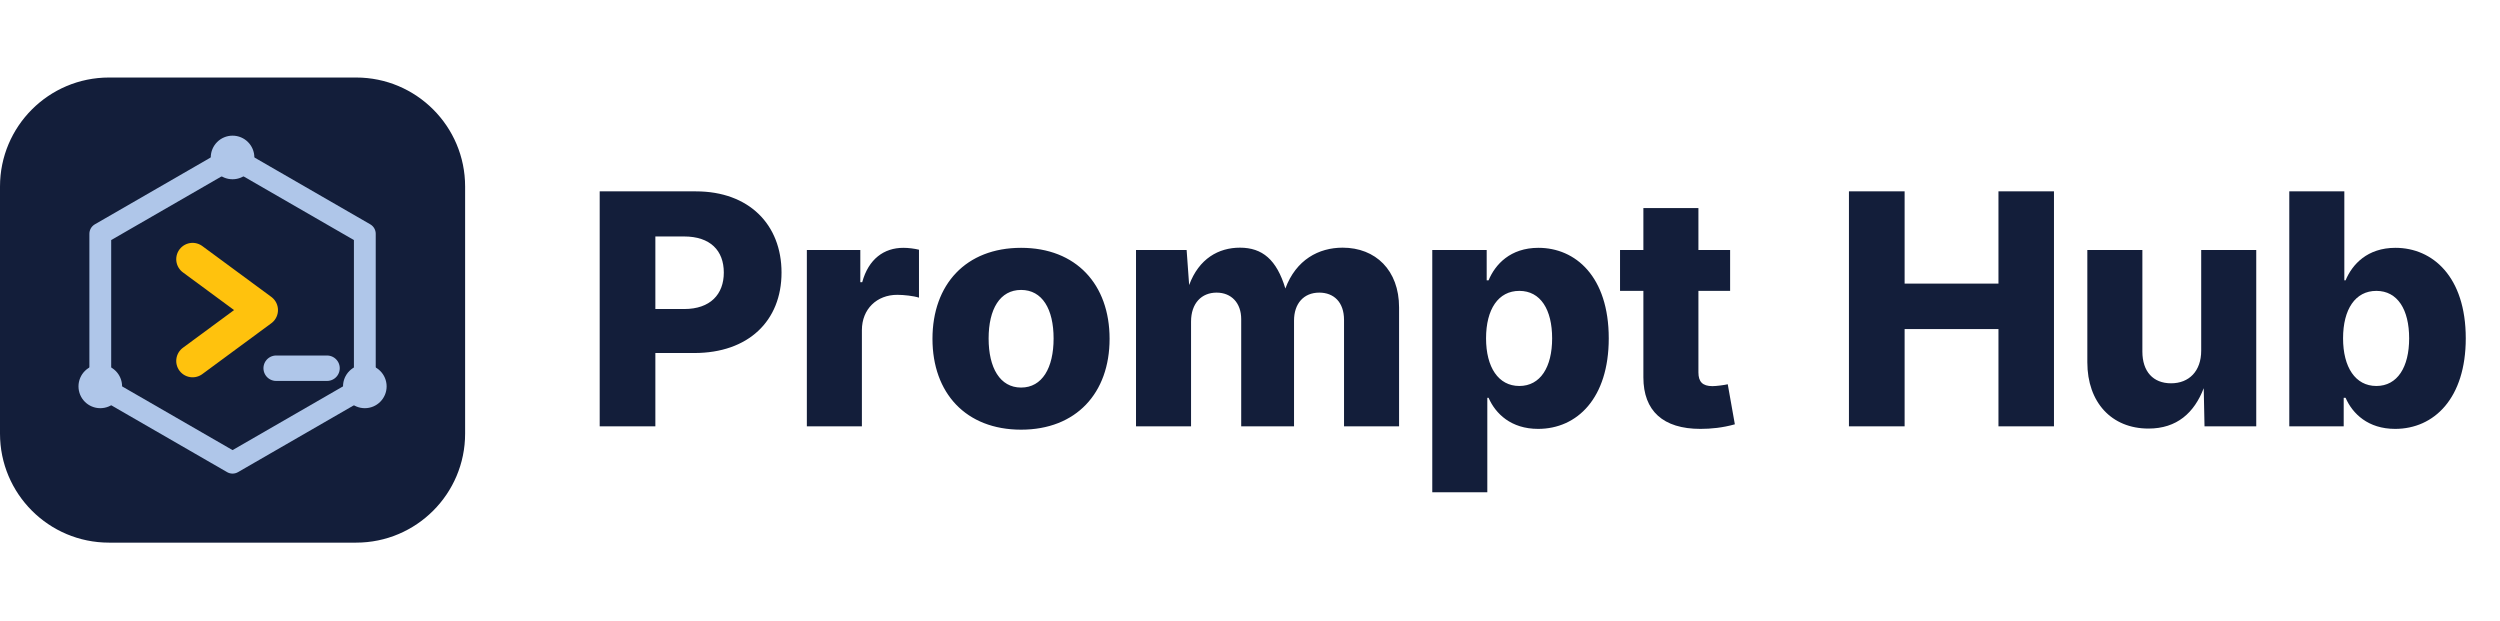
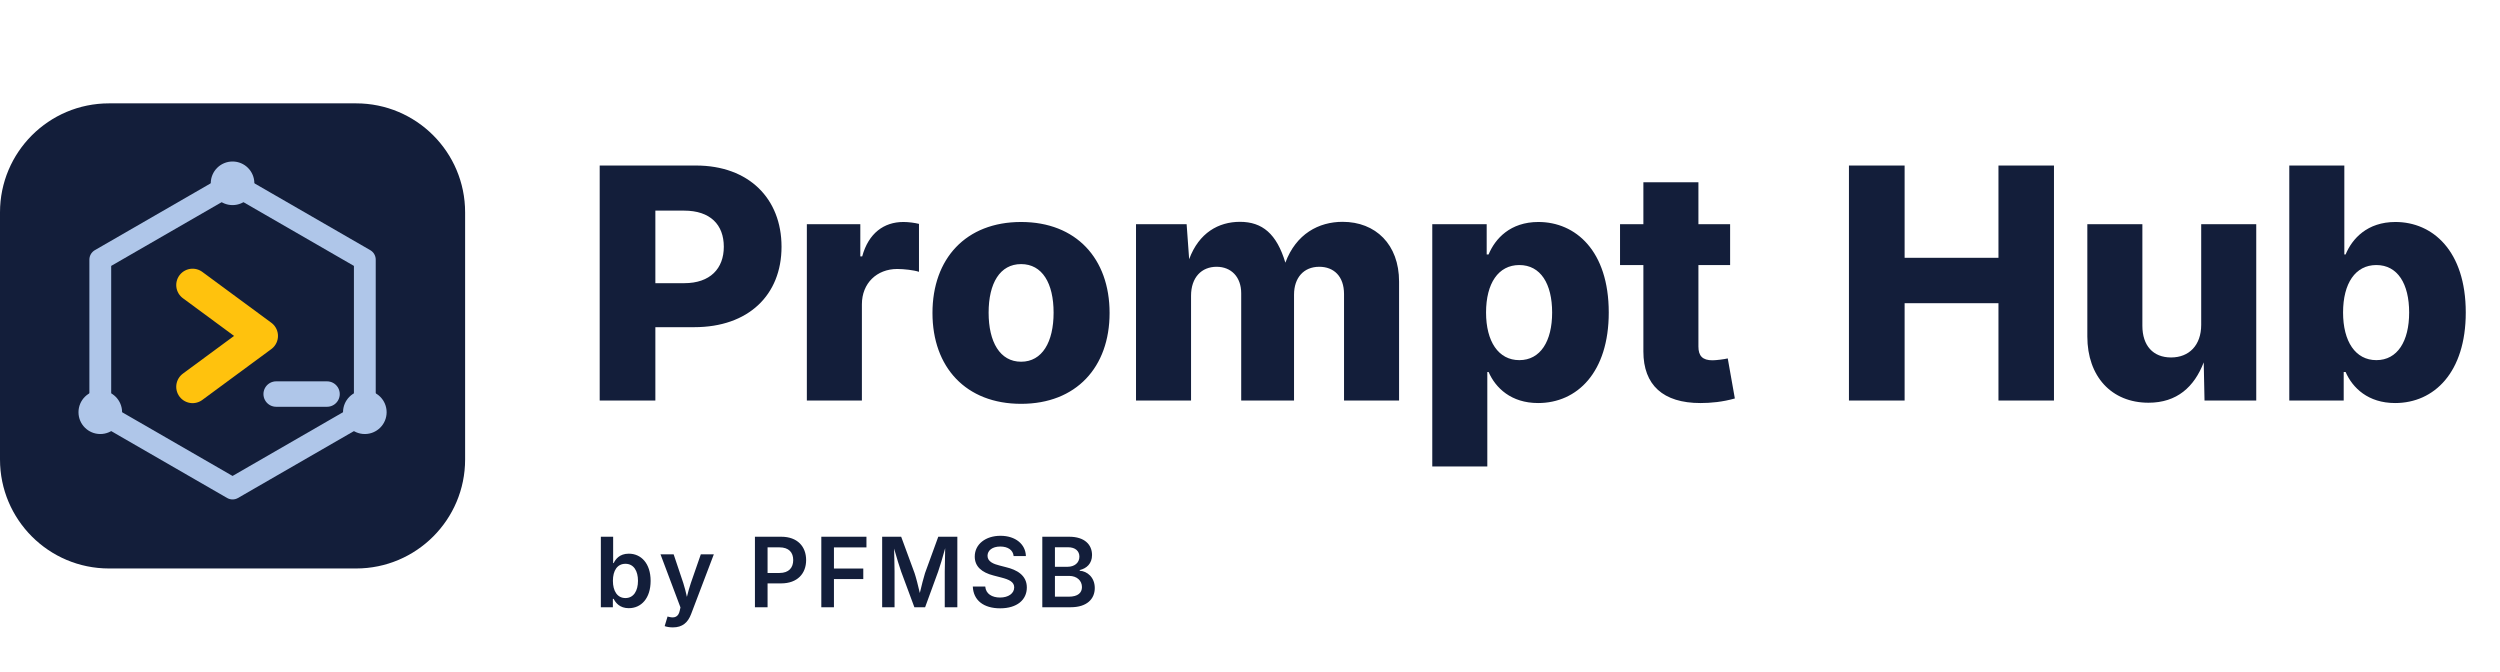
- <svg xmlns="http://www.w3.org/2000/svg" viewBox="0 0 387 96" width="387" height="96">
-   <g transform="translate(0 12) scale(0.5625)">
+ <svg xmlns="http://www.w3.org/2000/svg" viewBox="0 0 387 104" width="387" height="104">
+   <g transform="translate(0 16) scale(0.5625)">
    <rect width="128" height="128" rx="30" fill="#131E3A" />
    <g fill="none" stroke-linejoin="round" stroke-linecap="round">
      <path d="M64 22 L100.4 43 V85 L64 106 L27.6 85 V43 Z" stroke="#AFC6E9" stroke-width="6" />
      <path d="M53 50 L72 64 L53 78" stroke="#FFC20D" stroke-width="9" />
      <path d="M76 80 H90" stroke="#AFC6E9" stroke-width="7" />
    </g>
    <g fill="#AFC6E9">
      <circle cx="64" cy="22" r="6" />
      <circle cx="27.6" cy="85" r="6" />
      <circle cx="100.4" cy="85" r="6" />
    </g>
  </g>
-   <path d="M2.832 0.0H11.45V-11.353H17.48C25.83 -11.353 30.981 -16.309 30.981 -23.804C30.981 -31.25 25.928 -36.377 17.725 -36.377H2.832ZM11.45 -18.164V-29.395H15.894C19.946 -29.395 22.046 -27.222 22.046 -23.804C22.046 -20.435 19.946 -18.164 15.918 -18.164ZM34.9 0.0H43.421V-14.893C43.421 -18.164 45.74 -20.361 48.89 -20.361C49.915 -20.361 51.453 -20.19 52.259 -19.922V-27.344C51.551 -27.515 50.647 -27.637 49.842 -27.637C46.839 -27.637 44.446 -25.903 43.47 -22.314H43.177V-27.295H34.9ZM68.067 0.513C76.588 0.513 81.764 -5.151 81.764 -13.55C81.764 -21.973 76.588 -27.637 68.067 -27.637C59.522 -27.637 54.347 -21.973 54.347 -13.55C54.347 -5.151 59.522 0.513 68.067 0.513ZM68.067 -6.006C64.796 -6.006 63.038 -9.058 63.038 -13.599C63.038 -18.164 64.796 -21.118 68.067 -21.118C71.339 -21.118 73.097 -18.164 73.097 -13.599C73.097 -9.058 71.339 -6.006 68.067 -6.006ZM85.854 0.0H94.374V-16.211C94.374 -19.067 96.01 -20.703 98.329 -20.703C100.6 -20.703 102.138 -19.116 102.138 -16.602V0.0H110.316V-16.382C110.316 -18.994 111.806 -20.703 114.223 -20.703C116.469 -20.703 118.056 -19.238 118.056 -16.479V0.0H126.576V-18.408C126.576 -24.17 122.938 -27.661 117.836 -27.661C114.149 -27.661 110.634 -25.806 108.974 -21.338C107.631 -25.806 105.409 -27.661 101.942 -27.661C98.646 -27.661 95.595 -25.977 94.081 -21.875L93.69 -27.295H85.854ZM131.716 10.205H140.236V-4.419H140.432C141.506 -1.953 143.923 0.391 148.098 0.391C154.152 0.391 159.035 -4.37 159.035 -13.623C159.035 -23.193 153.884 -27.637 148.146 -27.637C143.801 -27.637 141.457 -25.073 140.432 -22.607H140.139V-27.295H131.716ZM145.192 -6.25C141.945 -6.25 140.041 -9.155 140.041 -13.623C140.041 -18.14 141.945 -20.972 145.192 -20.972C148.488 -20.972 150.271 -18.066 150.271 -13.623C150.271 -9.18 148.464 -6.25 145.192 -6.25ZM177.822 -27.295H172.915V-33.789H164.395V-27.295H160.781V-20.972H164.395V-7.593C164.395 -2.393 167.446 0.391 173.232 0.391C174.844 0.391 176.65 0.22 178.555 -0.317L177.456 -6.519C176.992 -6.396 175.674 -6.226 175.088 -6.226C173.55 -6.226 172.915 -6.909 172.915 -8.35V-20.972H177.822Z" transform="translate(90 66.0)" fill="#131E3A" />
-   <path d="M2.832 0.0H11.45V-15.063H25.977V0.0H34.57V-36.377H25.977V-22.095H11.45V-36.377H2.832ZM49.207 0.342C53.602 0.342 56.287 -2.1 57.752 -5.908L57.874 0.0H65.882V-27.295H57.361V-11.719C57.361 -8.545 55.481 -6.665 52.698 -6.665C49.915 -6.665 48.255 -8.496 48.255 -11.572V-27.295H39.734V-9.912C39.734 -3.735 43.47 0.342 49.207 0.342ZM87.379 0.391C93.434 0.391 98.316 -4.37 98.316 -13.623C98.316 -23.193 93.165 -27.637 87.428 -27.637C83.082 -27.637 80.738 -25.073 79.713 -22.607H79.518V-36.377H70.997V0.0H79.42V-4.419H79.713C80.787 -1.953 83.204 0.391 87.379 0.391ZM84.474 -6.25C81.227 -6.25 79.322 -9.155 79.322 -13.623C79.322 -18.14 81.227 -20.972 84.474 -20.972C87.77 -20.972 89.552 -18.066 89.552 -13.623C89.552 -9.18 87.745 -6.25 84.474 -6.25Z" transform="translate(283.3848 66.0)" fill="#131E3A" />
+   <path d="M2.832 0.0H11.45V-11.353H17.48C25.83 -11.353 30.981 -16.309 30.981 -23.804C30.981 -31.25 25.928 -36.377 17.725 -36.377H2.832ZM11.45 -18.164V-29.395H15.894C19.946 -29.395 22.046 -27.222 22.046 -23.804C22.046 -20.435 19.946 -18.164 15.918 -18.164ZM34.9 0.0H43.421V-14.893C43.421 -18.164 45.74 -20.361 48.89 -20.361C49.915 -20.361 51.453 -20.19 52.259 -19.922V-27.344C51.551 -27.515 50.647 -27.637 49.842 -27.637C46.839 -27.637 44.446 -25.903 43.47 -22.314H43.177V-27.295H34.9ZM68.067 0.513C76.588 0.513 81.764 -5.151 81.764 -13.55C81.764 -21.973 76.588 -27.637 68.067 -27.637C59.522 -27.637 54.347 -21.973 54.347 -13.55C54.347 -5.151 59.522 0.513 68.067 0.513ZM68.067 -6.006C64.796 -6.006 63.038 -9.058 63.038 -13.599C63.038 -18.164 64.796 -21.118 68.067 -21.118C71.339 -21.118 73.097 -18.164 73.097 -13.599C73.097 -9.058 71.339 -6.006 68.067 -6.006ZM85.854 0.0H94.374V-16.211C94.374 -19.067 96.01 -20.703 98.329 -20.703C100.6 -20.703 102.138 -19.116 102.138 -16.602V0.0H110.316V-16.382C110.316 -18.994 111.806 -20.703 114.223 -20.703C116.469 -20.703 118.056 -19.238 118.056 -16.479V0.0H126.576V-18.408C126.576 -24.17 122.938 -27.661 117.836 -27.661C114.149 -27.661 110.634 -25.806 108.974 -21.338C107.631 -25.806 105.409 -27.661 101.942 -27.661C98.646 -27.661 95.595 -25.977 94.081 -21.875L93.69 -27.295H85.854ZM131.716 10.205H140.236V-4.419H140.432C141.506 -1.953 143.923 0.391 148.098 0.391C154.152 0.391 159.035 -4.37 159.035 -13.623C159.035 -23.193 153.884 -27.637 148.146 -27.637C143.801 -27.637 141.457 -25.073 140.432 -22.607H140.139V-27.295H131.716ZM145.192 -6.25C141.945 -6.25 140.041 -9.155 140.041 -13.623C140.041 -18.14 141.945 -20.972 145.192 -20.972C148.488 -20.972 150.271 -18.066 150.271 -13.623C150.271 -9.18 148.464 -6.25 145.192 -6.25ZM177.822 -27.295H172.915V-33.789H164.395V-27.295H160.781V-20.972H164.395V-7.593C164.395 -2.393 167.446 0.391 173.232 0.391C174.844 0.391 176.65 0.22 178.555 -0.317L177.456 -6.519C176.992 -6.396 175.674 -6.226 175.088 -6.226C173.55 -6.226 172.915 -6.909 172.915 -8.35V-20.972H177.822Z" transform="translate(90 62.0)" fill="#131E3A" />
+   <path d="M2.832 0.0H11.45V-15.063H25.977V0.0H34.57V-36.377H25.977V-22.095H11.45V-36.377H2.832ZM49.207 0.342C53.602 0.342 56.287 -2.1 57.752 -5.908L57.874 0.0H65.882V-27.295H57.361V-11.719C57.361 -8.545 55.481 -6.665 52.698 -6.665C49.915 -6.665 48.255 -8.496 48.255 -11.572V-27.295H39.734V-9.912C39.734 -3.735 43.47 0.342 49.207 0.342ZM87.379 0.391C93.434 0.391 98.316 -4.37 98.316 -13.623C98.316 -23.193 93.165 -27.637 87.428 -27.637C83.082 -27.637 80.738 -25.073 79.713 -22.607H79.518V-36.377H70.997V0.0H79.42V-4.419H79.713C80.787 -1.953 83.204 0.391 87.379 0.391ZM84.474 -6.25C81.227 -6.25 79.322 -9.155 79.322 -13.623C79.322 -18.14 81.227 -20.972 84.474 -20.972C87.77 -20.972 89.552 -18.066 89.552 -13.623C89.552 -9.18 87.745 -6.25 84.474 -6.25Z" transform="translate(283.3848 62.0)" fill="#131E3A" />
+   <path d="M5.332 0.146C7.273 0.146 8.716 -1.392 8.716 -4.08C8.716 -6.804 7.229 -8.291 5.339 -8.291C3.882 -8.291 3.281 -7.412 2.996 -6.833H2.915V-10.913H1.011V0.0H2.871V-1.296H2.996C3.289 -0.703 3.926 0.146 5.332 0.146ZM4.819 -1.421C3.574 -1.421 2.878 -2.49 2.878 -4.087C2.878 -5.684 3.56 -6.724 4.819 -6.724C6.108 -6.724 6.76 -5.61 6.76 -4.087C6.76 -2.549 6.094 -1.421 4.819 -1.421ZM10.891 2.922C11.147 3.025 11.623 3.12 12.165 3.12C13.644 3.12 14.487 2.366 14.985 1.055L18.5 -8.188H16.486L14.941 -3.735C14.699 -3.032 14.516 -2.322 14.333 -1.604C14.172 -2.322 14.011 -3.025 13.776 -3.735L12.282 -8.188H10.246L13.337 0.029L13.22 0.549C13.022 1.487 12.421 1.721 11.564 1.494L11.337 1.436ZM24.864 0.0H26.82V-3.691H28.914C31.434 -3.691 32.789 -5.208 32.789 -7.302C32.789 -9.382 31.456 -10.913 28.944 -10.913H24.864ZM26.82 -5.303V-9.272H28.643C30.137 -9.272 30.789 -8.467 30.789 -7.302C30.789 -6.138 30.137 -5.303 28.658 -5.303ZM35.139 0.0H37.095V-4.365H41.636V-5.991H37.095V-9.265H42.127V-10.913H35.139ZM44.558 0.0H46.477V-5.508C46.477 -6.335 46.433 -7.844 46.403 -9.082C46.806 -7.676 47.246 -6.218 47.502 -5.508L49.545 0.0H51.208L53.222 -5.508C53.479 -6.24 53.94 -7.742 54.313 -9.141C54.292 -7.844 54.248 -6.321 54.248 -5.508V0.0H56.196V-10.913H53.244L51.193 -5.281C50.981 -4.629 50.644 -3.281 50.388 -2.205C50.139 -3.296 49.794 -4.636 49.575 -5.281L47.502 -10.913H44.558ZM62.824 0.168C65.431 0.168 66.954 -1.143 66.954 -3.062C66.954 -4.966 65.365 -5.808 63.746 -6.196L62.728 -6.46C61.842 -6.68 60.868 -7.046 60.868 -7.961C60.868 -8.789 61.615 -9.397 62.846 -9.397C64.025 -9.397 64.816 -8.855 64.911 -7.925H66.808C66.757 -9.749 65.204 -11.06 62.875 -11.06C60.59 -11.06 58.891 -9.771 58.891 -7.844C58.891 -6.306 59.967 -5.383 61.791 -4.915L63.029 -4.592C64.208 -4.285 64.999 -3.926 64.999 -3.076C64.999 -2.139 64.098 -1.501 62.809 -1.501C61.579 -1.501 60.604 -2.058 60.517 -3.208H58.59C58.678 -1.055 60.282 0.168 62.824 0.168ZM69.349 0.0H73.751C76.248 0.0 77.471 -1.274 77.471 -2.974C77.471 -4.622 76.3 -5.588 75.142 -5.647V-5.757C76.204 -6.006 77.047 -6.753 77.047 -8.079C77.047 -9.697 75.882 -10.913 73.524 -10.913H69.349ZM71.304 -1.633V-4.849H73.509C74.725 -4.849 75.487 -4.094 75.487 -3.12C75.487 -2.256 74.886 -1.633 73.443 -1.633ZM71.304 -6.262V-9.287H73.319C74.491 -9.287 75.091 -8.672 75.091 -7.83C75.091 -6.863 74.307 -6.262 73.275 -6.262Z" transform="translate(92 94.0)" fill="#131E3A" />
</svg>
